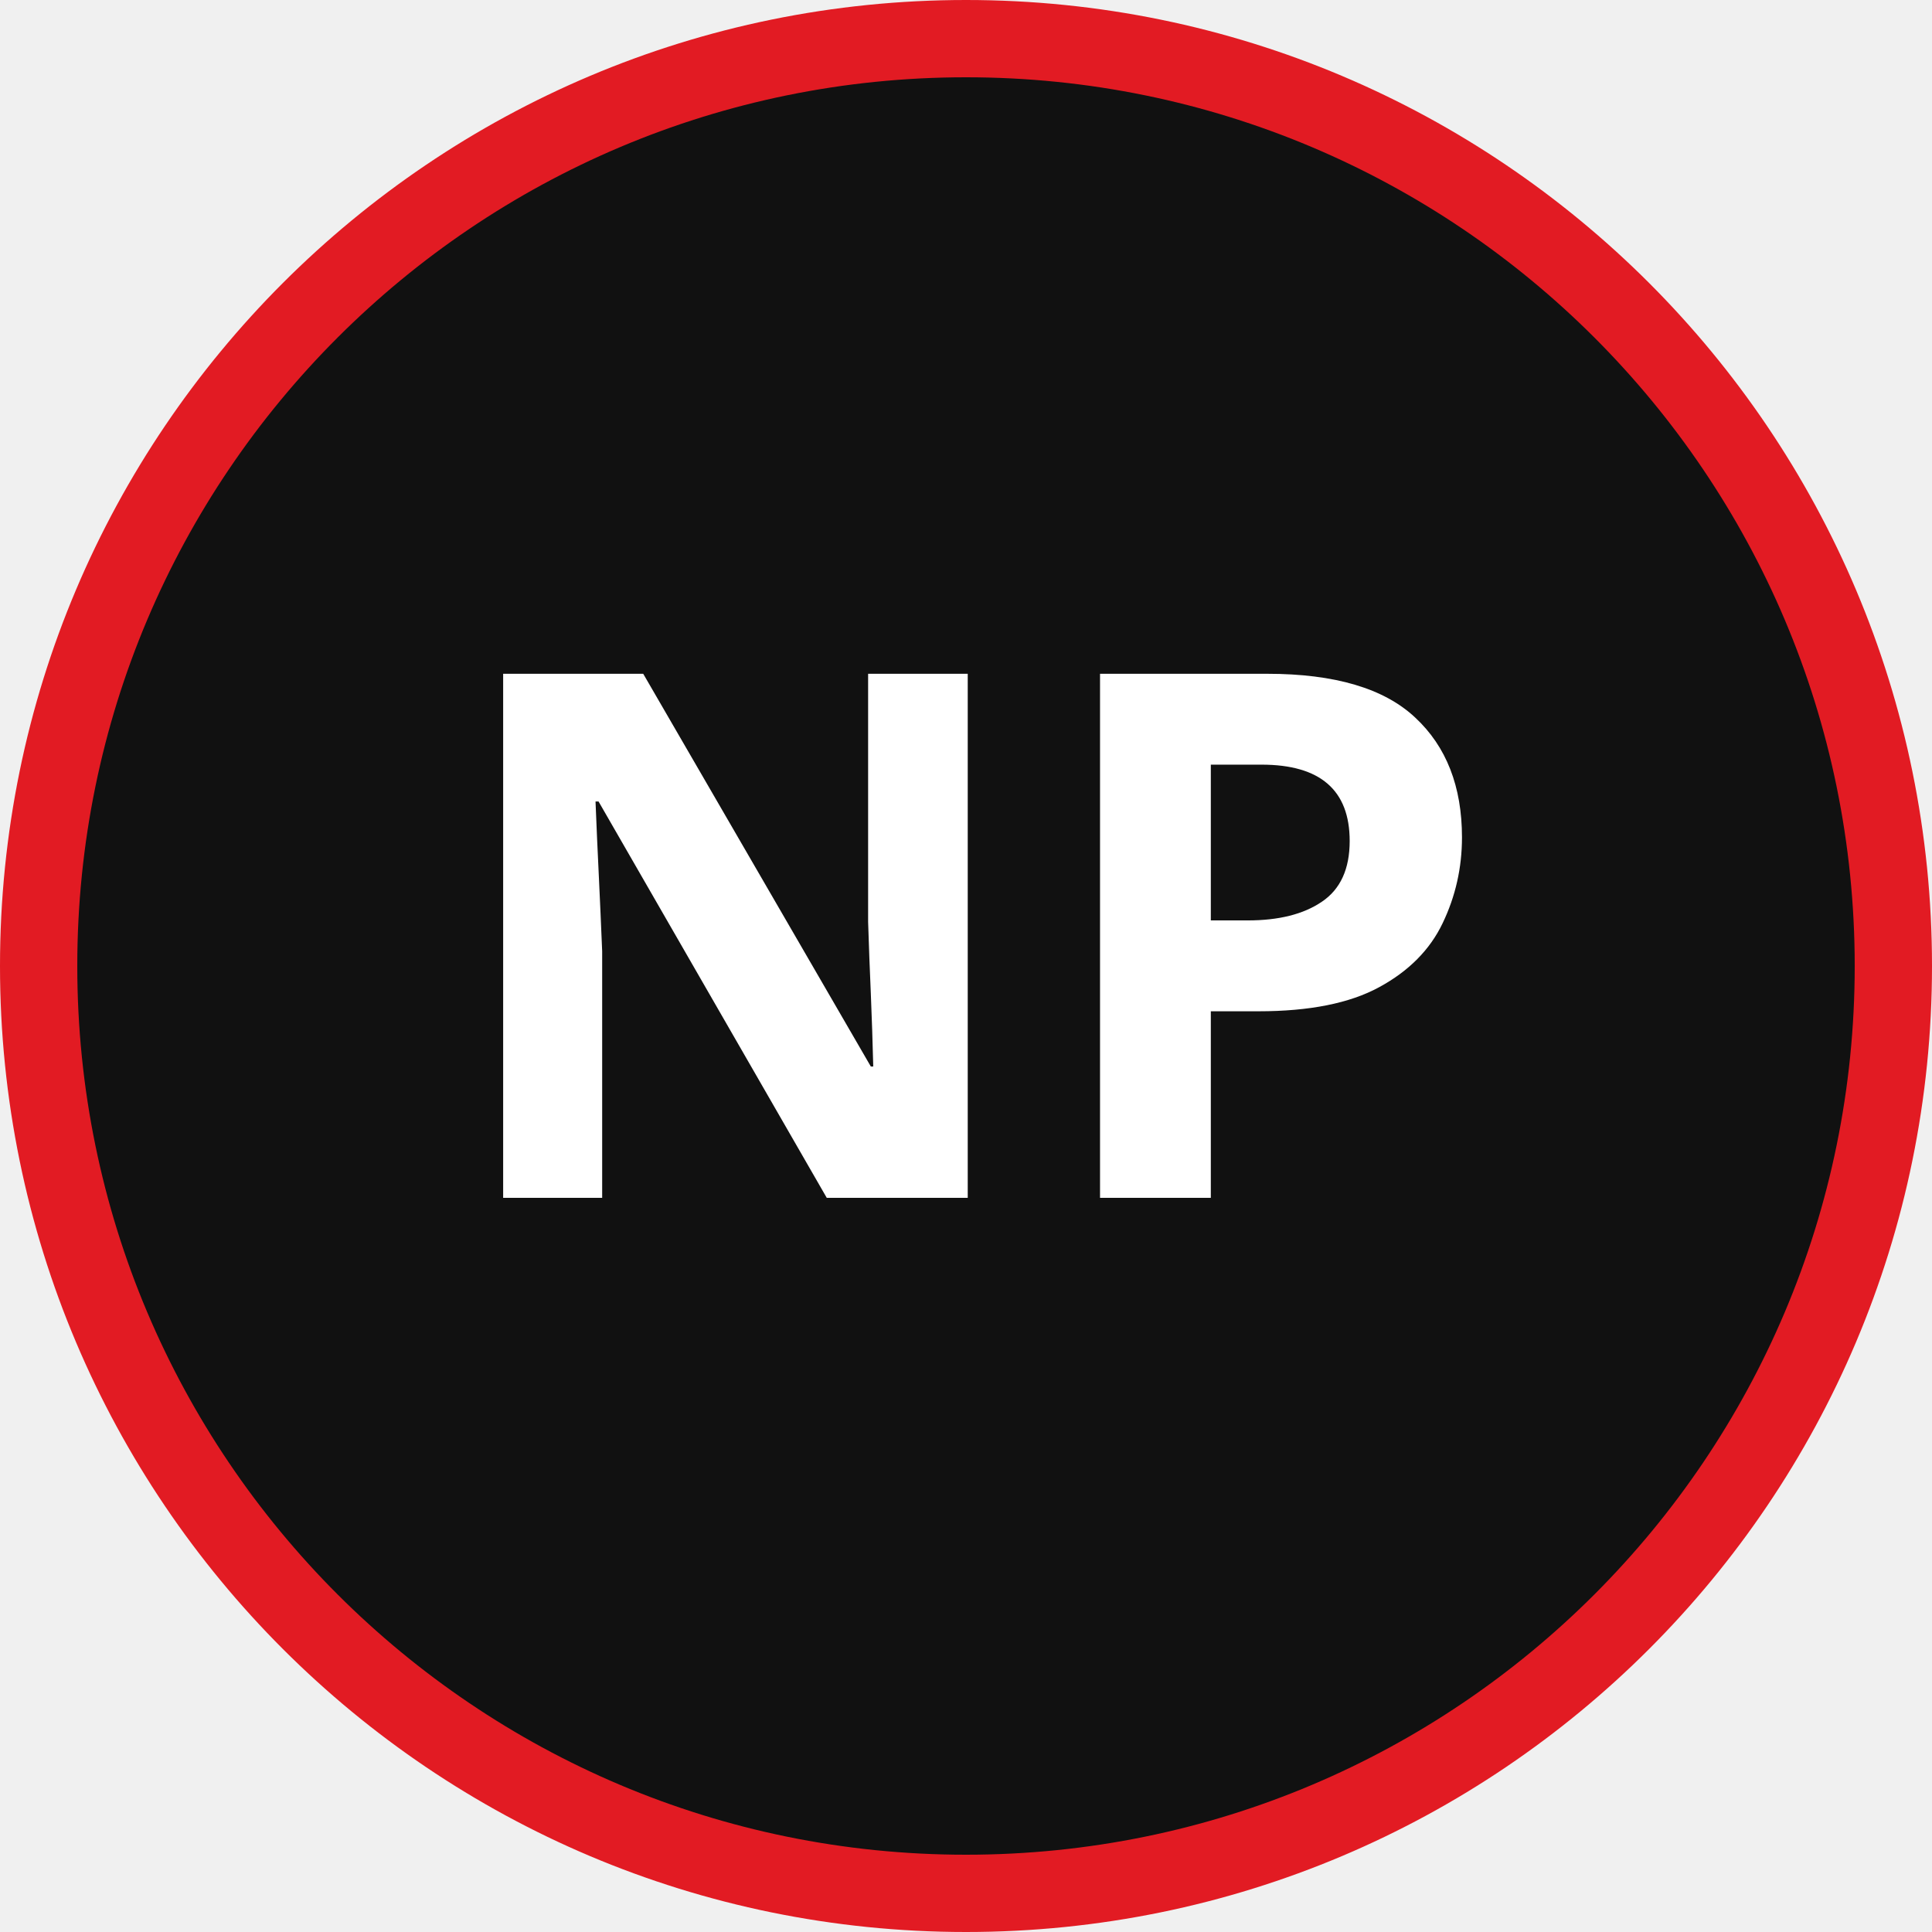
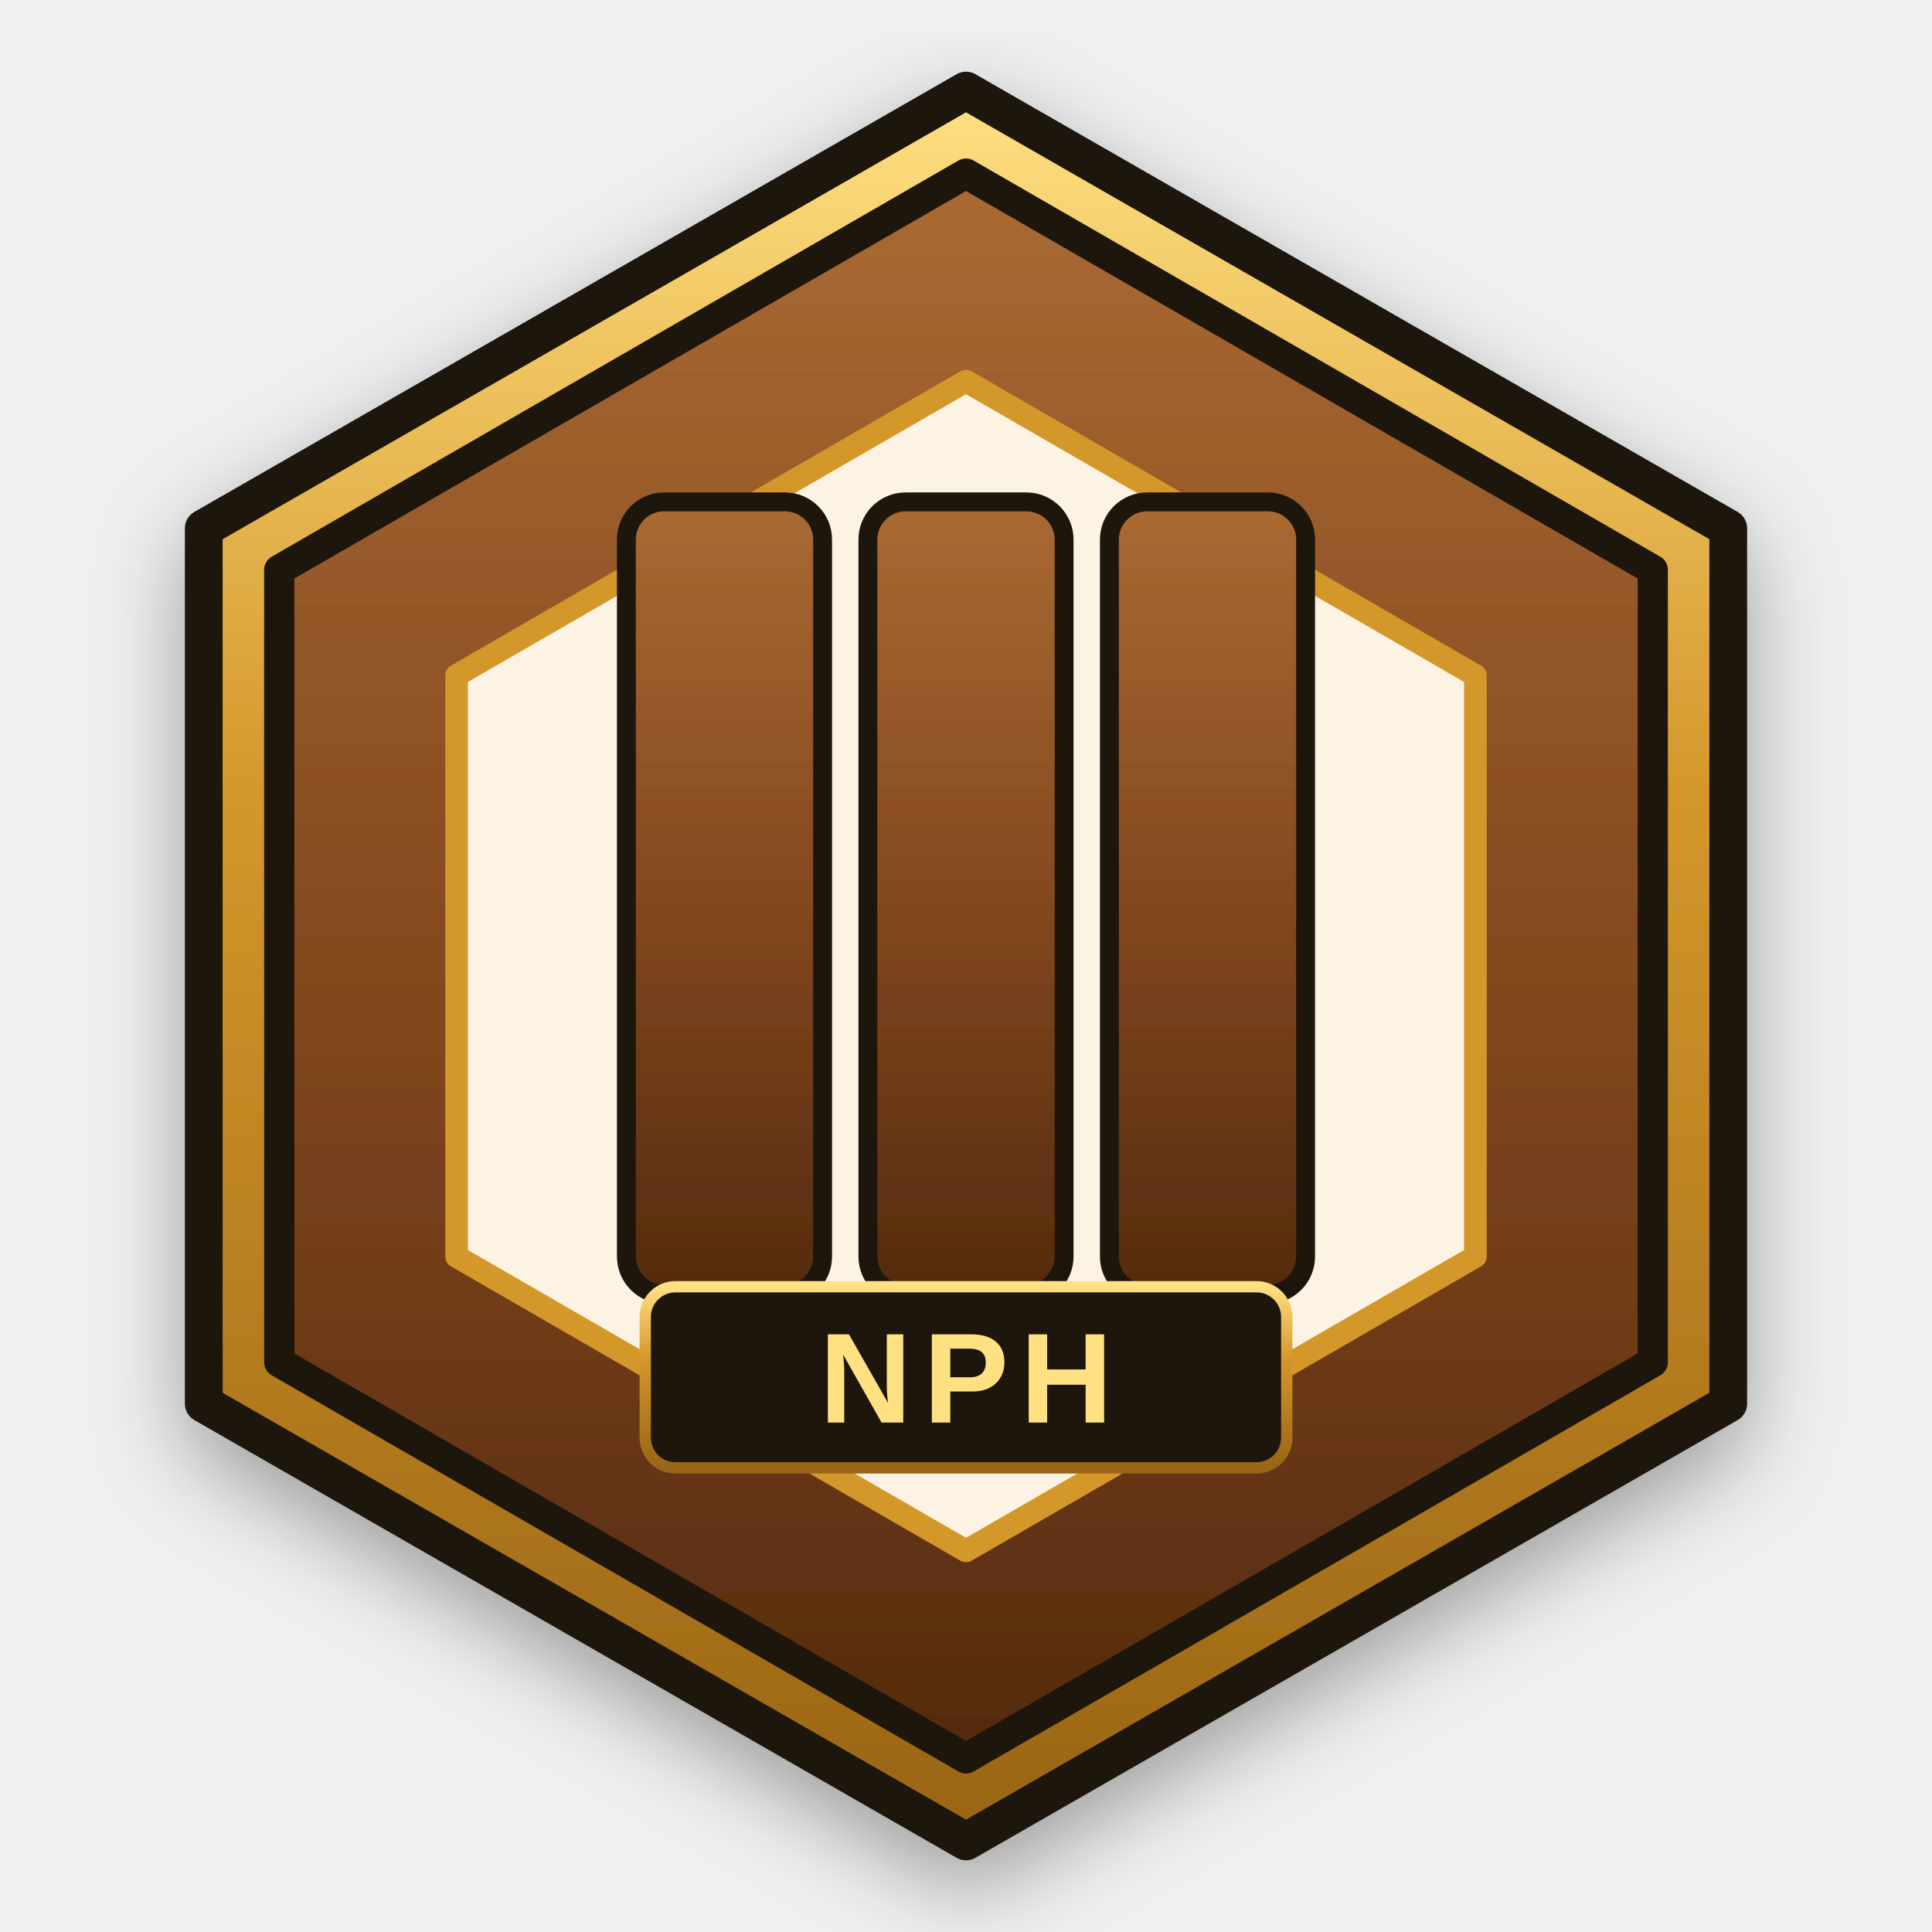
- <svg xmlns="http://www.w3.org/2000/svg" viewBox="0 0 100 100">
-   <circle cx="50" cy="50" r="48" fill="#111111" stroke="#E21B23" stroke-width="4" />
-   <text x="50" y="62" font-family="system-ui, sans-serif" font-size="38" font-weight="900" fill="#FFFFFF" text-anchor="middle">NP</text>
+ <svg xmlns="http://www.w3.org/2000/svg" viewBox="0 0 512 512" width="100%" height="100%">
+   <defs>
+     <linearGradient id="gold" x1="0" y1="0" x2="0" y2="1">
+       <stop offset="0%" stop-color="#FFE082" />
+       <stop offset="40%" stop-color="#D4972B" />
+       <stop offset="100%" stop-color="#996515" />
+     </linearGradient>
+     <linearGradient id="wood" x1="0" y1="0" x2="0" y2="1">
+       <stop offset="0%" stop-color="#A96A33" />
+       <stop offset="50%" stop-color="#84481F" />
+       <stop offset="100%" stop-color="#542B0E" />
+     </linearGradient>
+     <filter id="shadow" x="-10%" y="-10%" width="120%" height="120%">
+       <feDropShadow dx="0" dy="8" stdDeviation="12" flood-color="#000000" flood-opacity="0.35" />
+     </filter>
+   </defs>
+   <g transform="translate(256, 256)" filter="url(#shadow)">
+     <path d="M0,-232 L202,-116 L202,116 L0,232 L-202,116 L-202,-116 Z" fill="url(#gold)" stroke="#1F120A" stroke-width="10" stroke-linejoin="round" />
+     <path d="M0,-210 L182,-105 L182,105 L0,210 L-182,105 L-182,-105 Z" fill="url(#wood)" stroke="#1F120A" stroke-width="8" stroke-linejoin="round" />
+     <path d="M0,-155 L135,-77 L135,77 L0,155 L-135,77 L-135,-77 Z" fill="#FDF3E3" stroke="#D4972B" stroke-width="6" stroke-linejoin="round" />
+     <g transform="translate(0, -18)">
+       <rect x="-90" y="-105" width="52" height="210" rx="10" fill="url(#wood)" stroke="#1F120A" stroke-width="5" />
+       <rect x="-26" y="-105" width="52" height="210" rx="10" fill="url(#wood)" stroke="#1F120A" stroke-width="5" />
+       <rect x="38" y="-105" width="52" height="210" rx="10" fill="url(#wood)" stroke="#1F120A" stroke-width="5" />
+     </g>
+     <rect x="-85" y="85" width="170" height="48" rx="8" fill="#1F120A" stroke="url(#gold)" stroke-width="3" />
+     <text x="0" y="121" text-anchor="middle" font-family="system-ui, -apple-system, 'Segoe UI', Arial, sans-serif" font-size="34" font-weight="900" letter-spacing="3" fill="#FFE082">NPH</text>
+   </g>
</svg>
